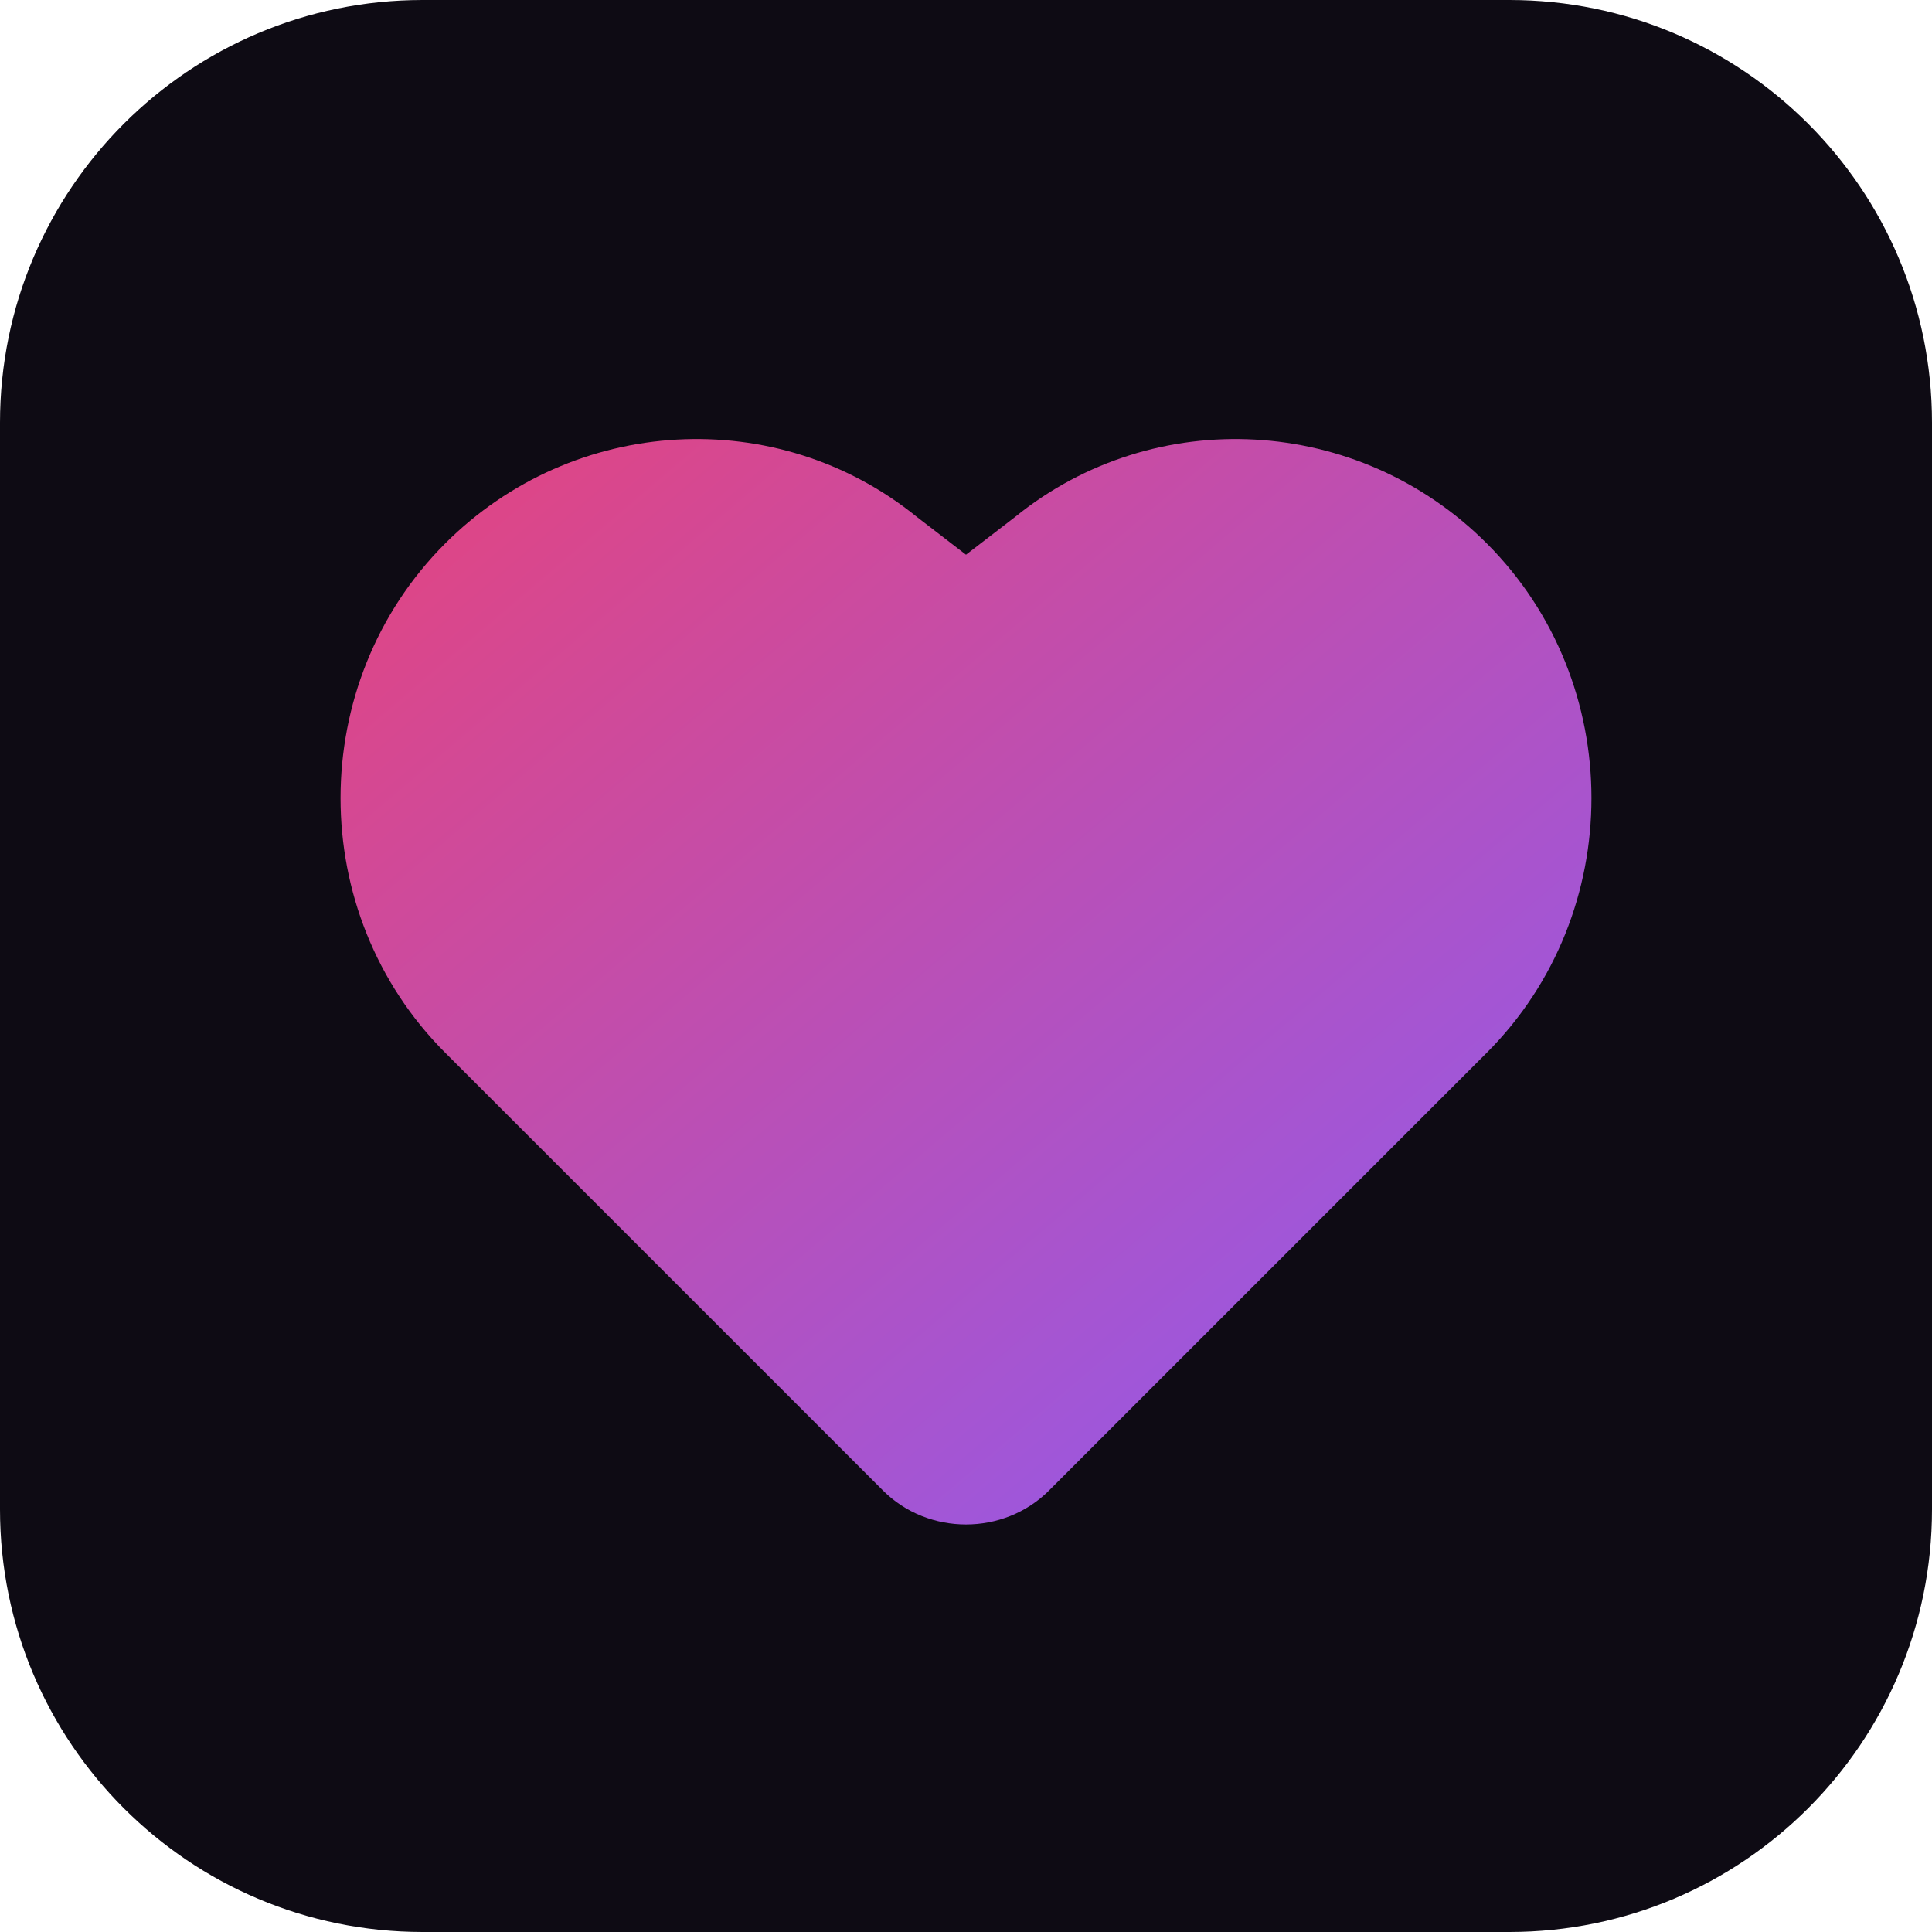
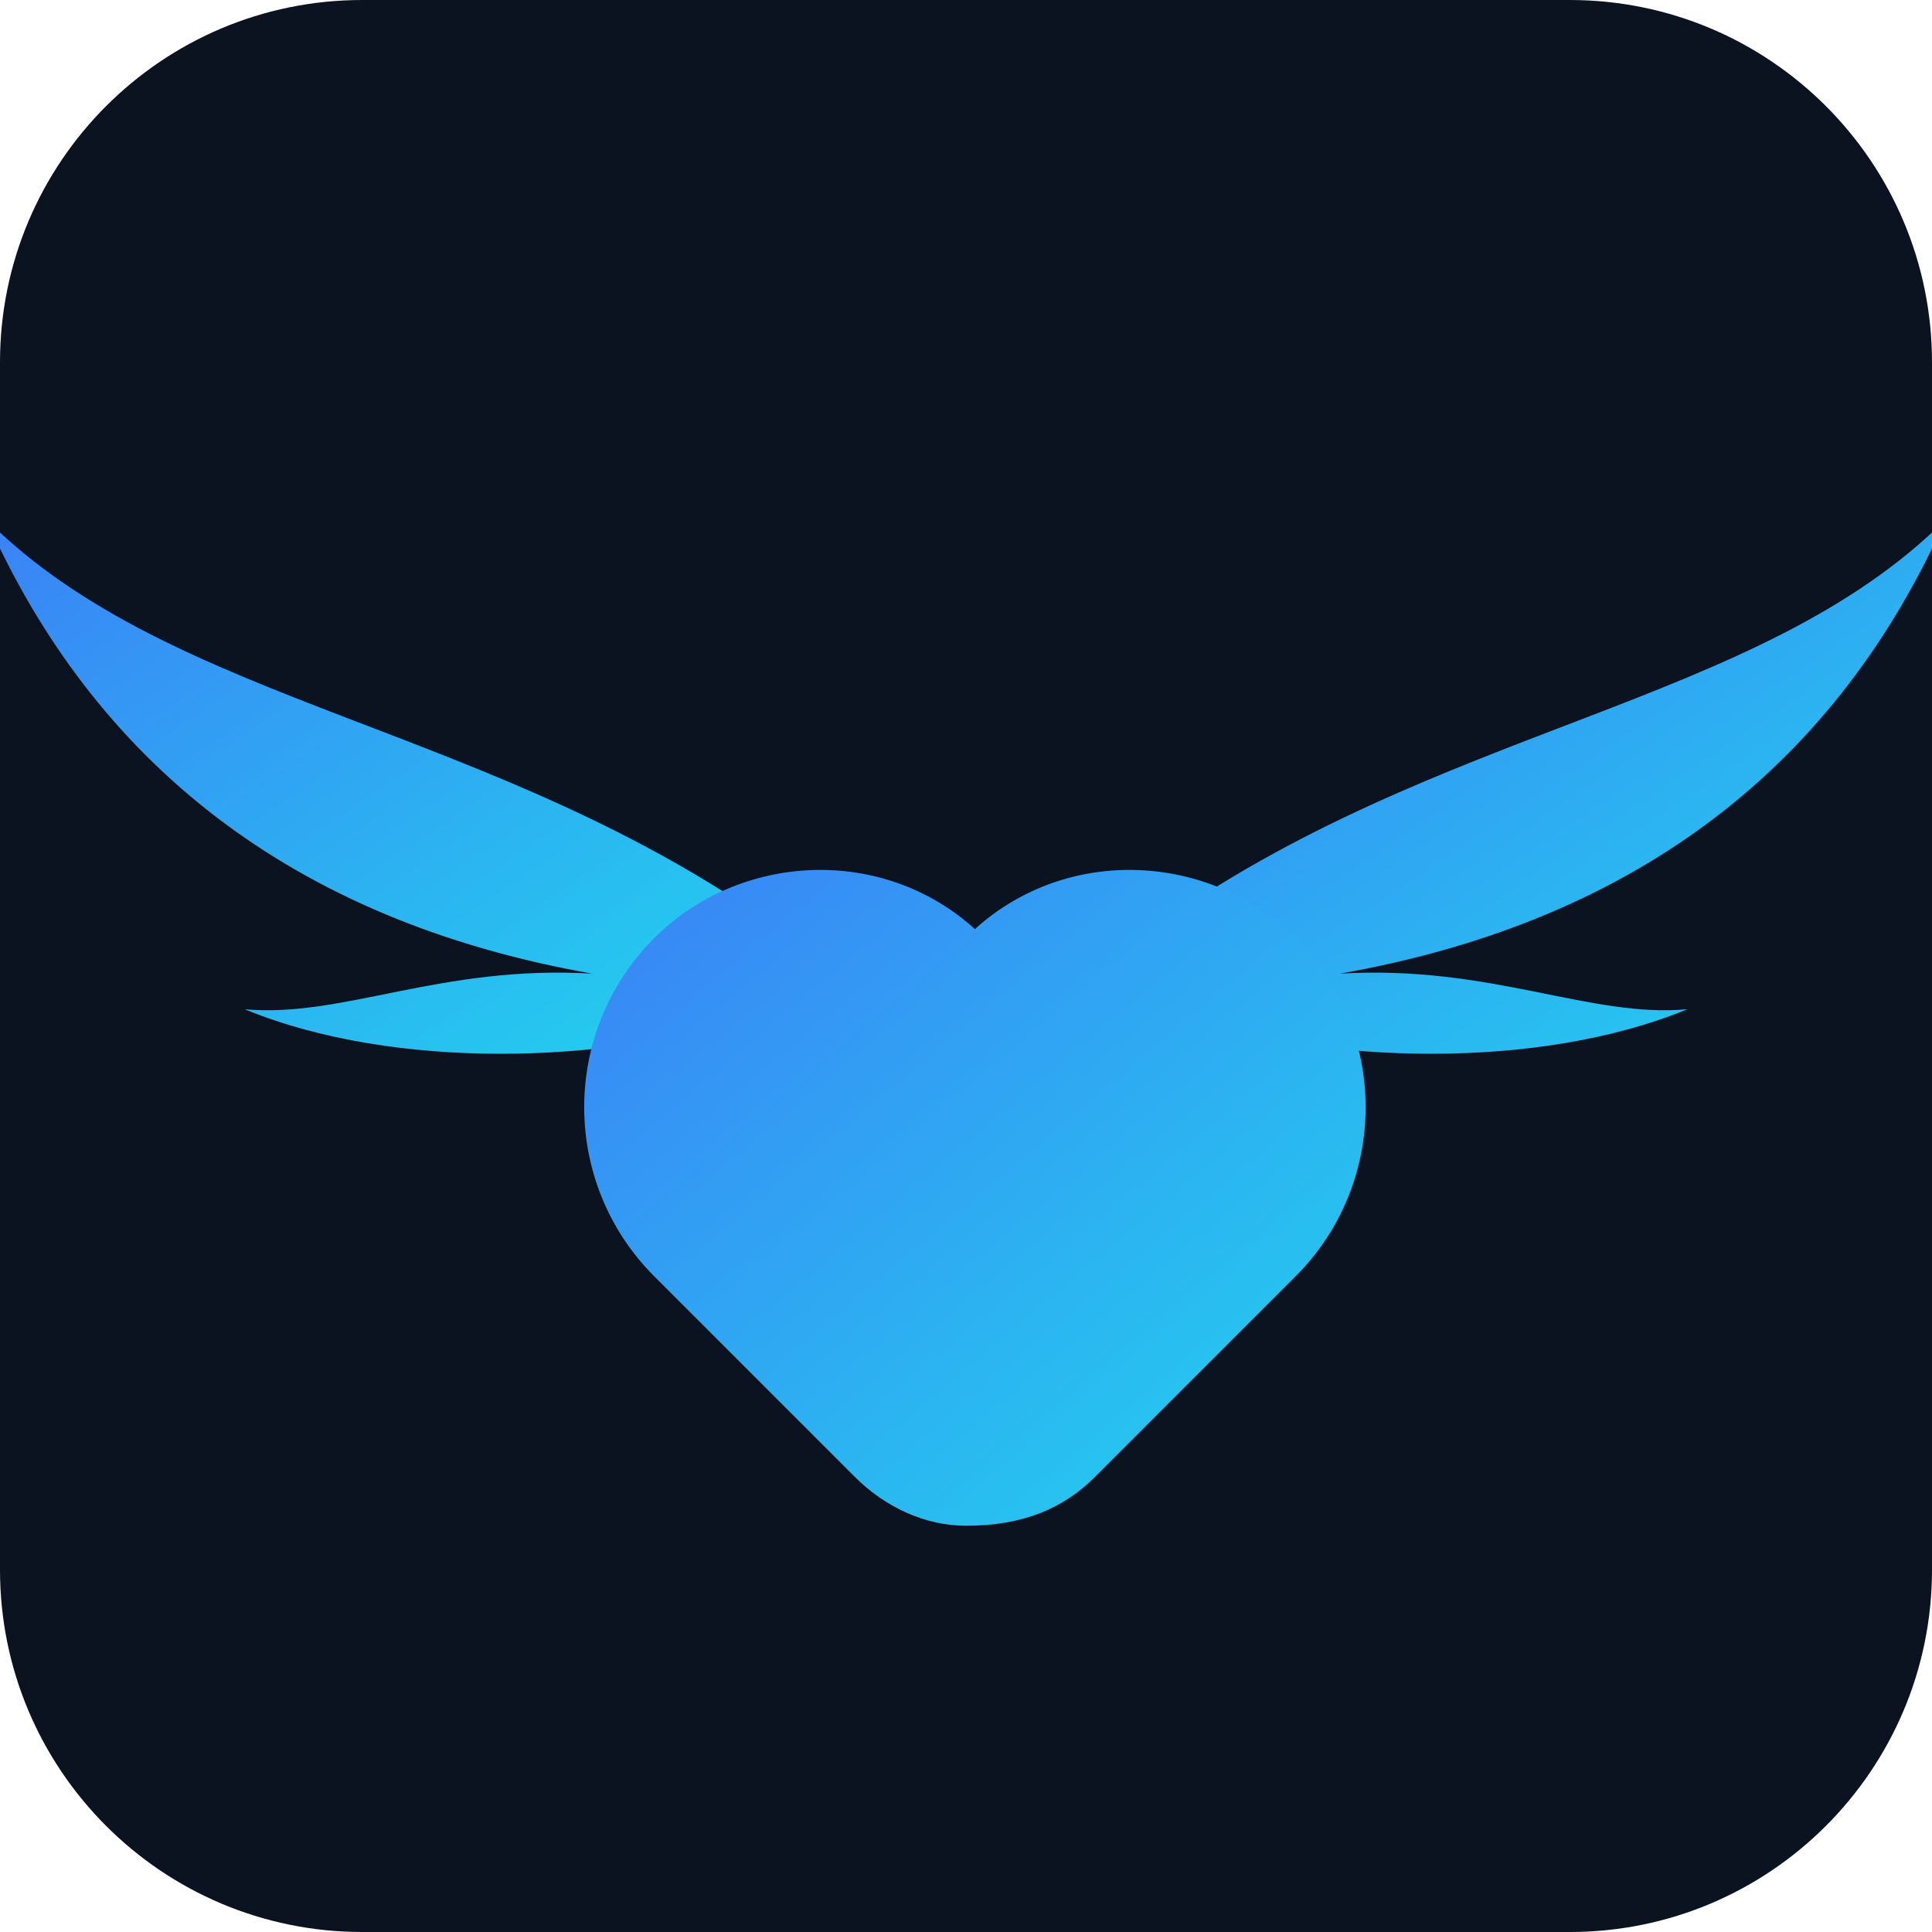
<svg xmlns="http://www.w3.org/2000/svg" viewBox="0 0 512 512">
  <defs>
-     <linearGradient id="g" x1="0" y1="0" x2="1" y2="1">
-       <stop offset="0" stop-color="#e5447d" />
-       <stop offset="1" stop-color="#8a5cf6" />
+     <linearGradient id="wm" x1="0" y1="0" x2="1" y2="1">
+       <stop offset="0" stop-color="#3b82f6" />
+       <stop offset="1" stop-color="#22d3ee" />
    </linearGradient>
  </defs>
-   <rect width="512" height="512" rx="112" fill="#0e0b14" />
-   <path fill="url(#g)" d="M256 404c-8 0-16-3-22-9l-116-116c-37-37-37-98 0-135 34-34 88-37 125-7l13 10 13-10c37-30 91-27 125 7 37 37 37 98 0 135L278 395c-6 6-14 9-22 9z" />
+   <rect width="512" height="512" rx="96" fill="#0b1220" />
+   <g fill="url(#wm)" transform="translate(256 271) scale(1.18) translate(-256 -271)">
+     <path d="M214 250 C150 204 78 200 36 158 C60 212 104 248 172 260 C138 258 116 270 94 268 C128 282 176 280 206 270 Z" />
+     <path d="M298 250 C362 204 434 200 476 158 C452 212 408 248 340 260 C374 258 396 270 418 268 C384 282 336 280 306 270 Z" />
+     <path d="M256 384 C247 384 238 380 231 373 L186 328 C165 307 165 273 186 252 C205 233 237 231 258 250 C279 231 311 233 330 252 C351 273 351 307 330 328 L285 373 C278 380 269 384 256 384 Z" />
+   </g>
</svg>
